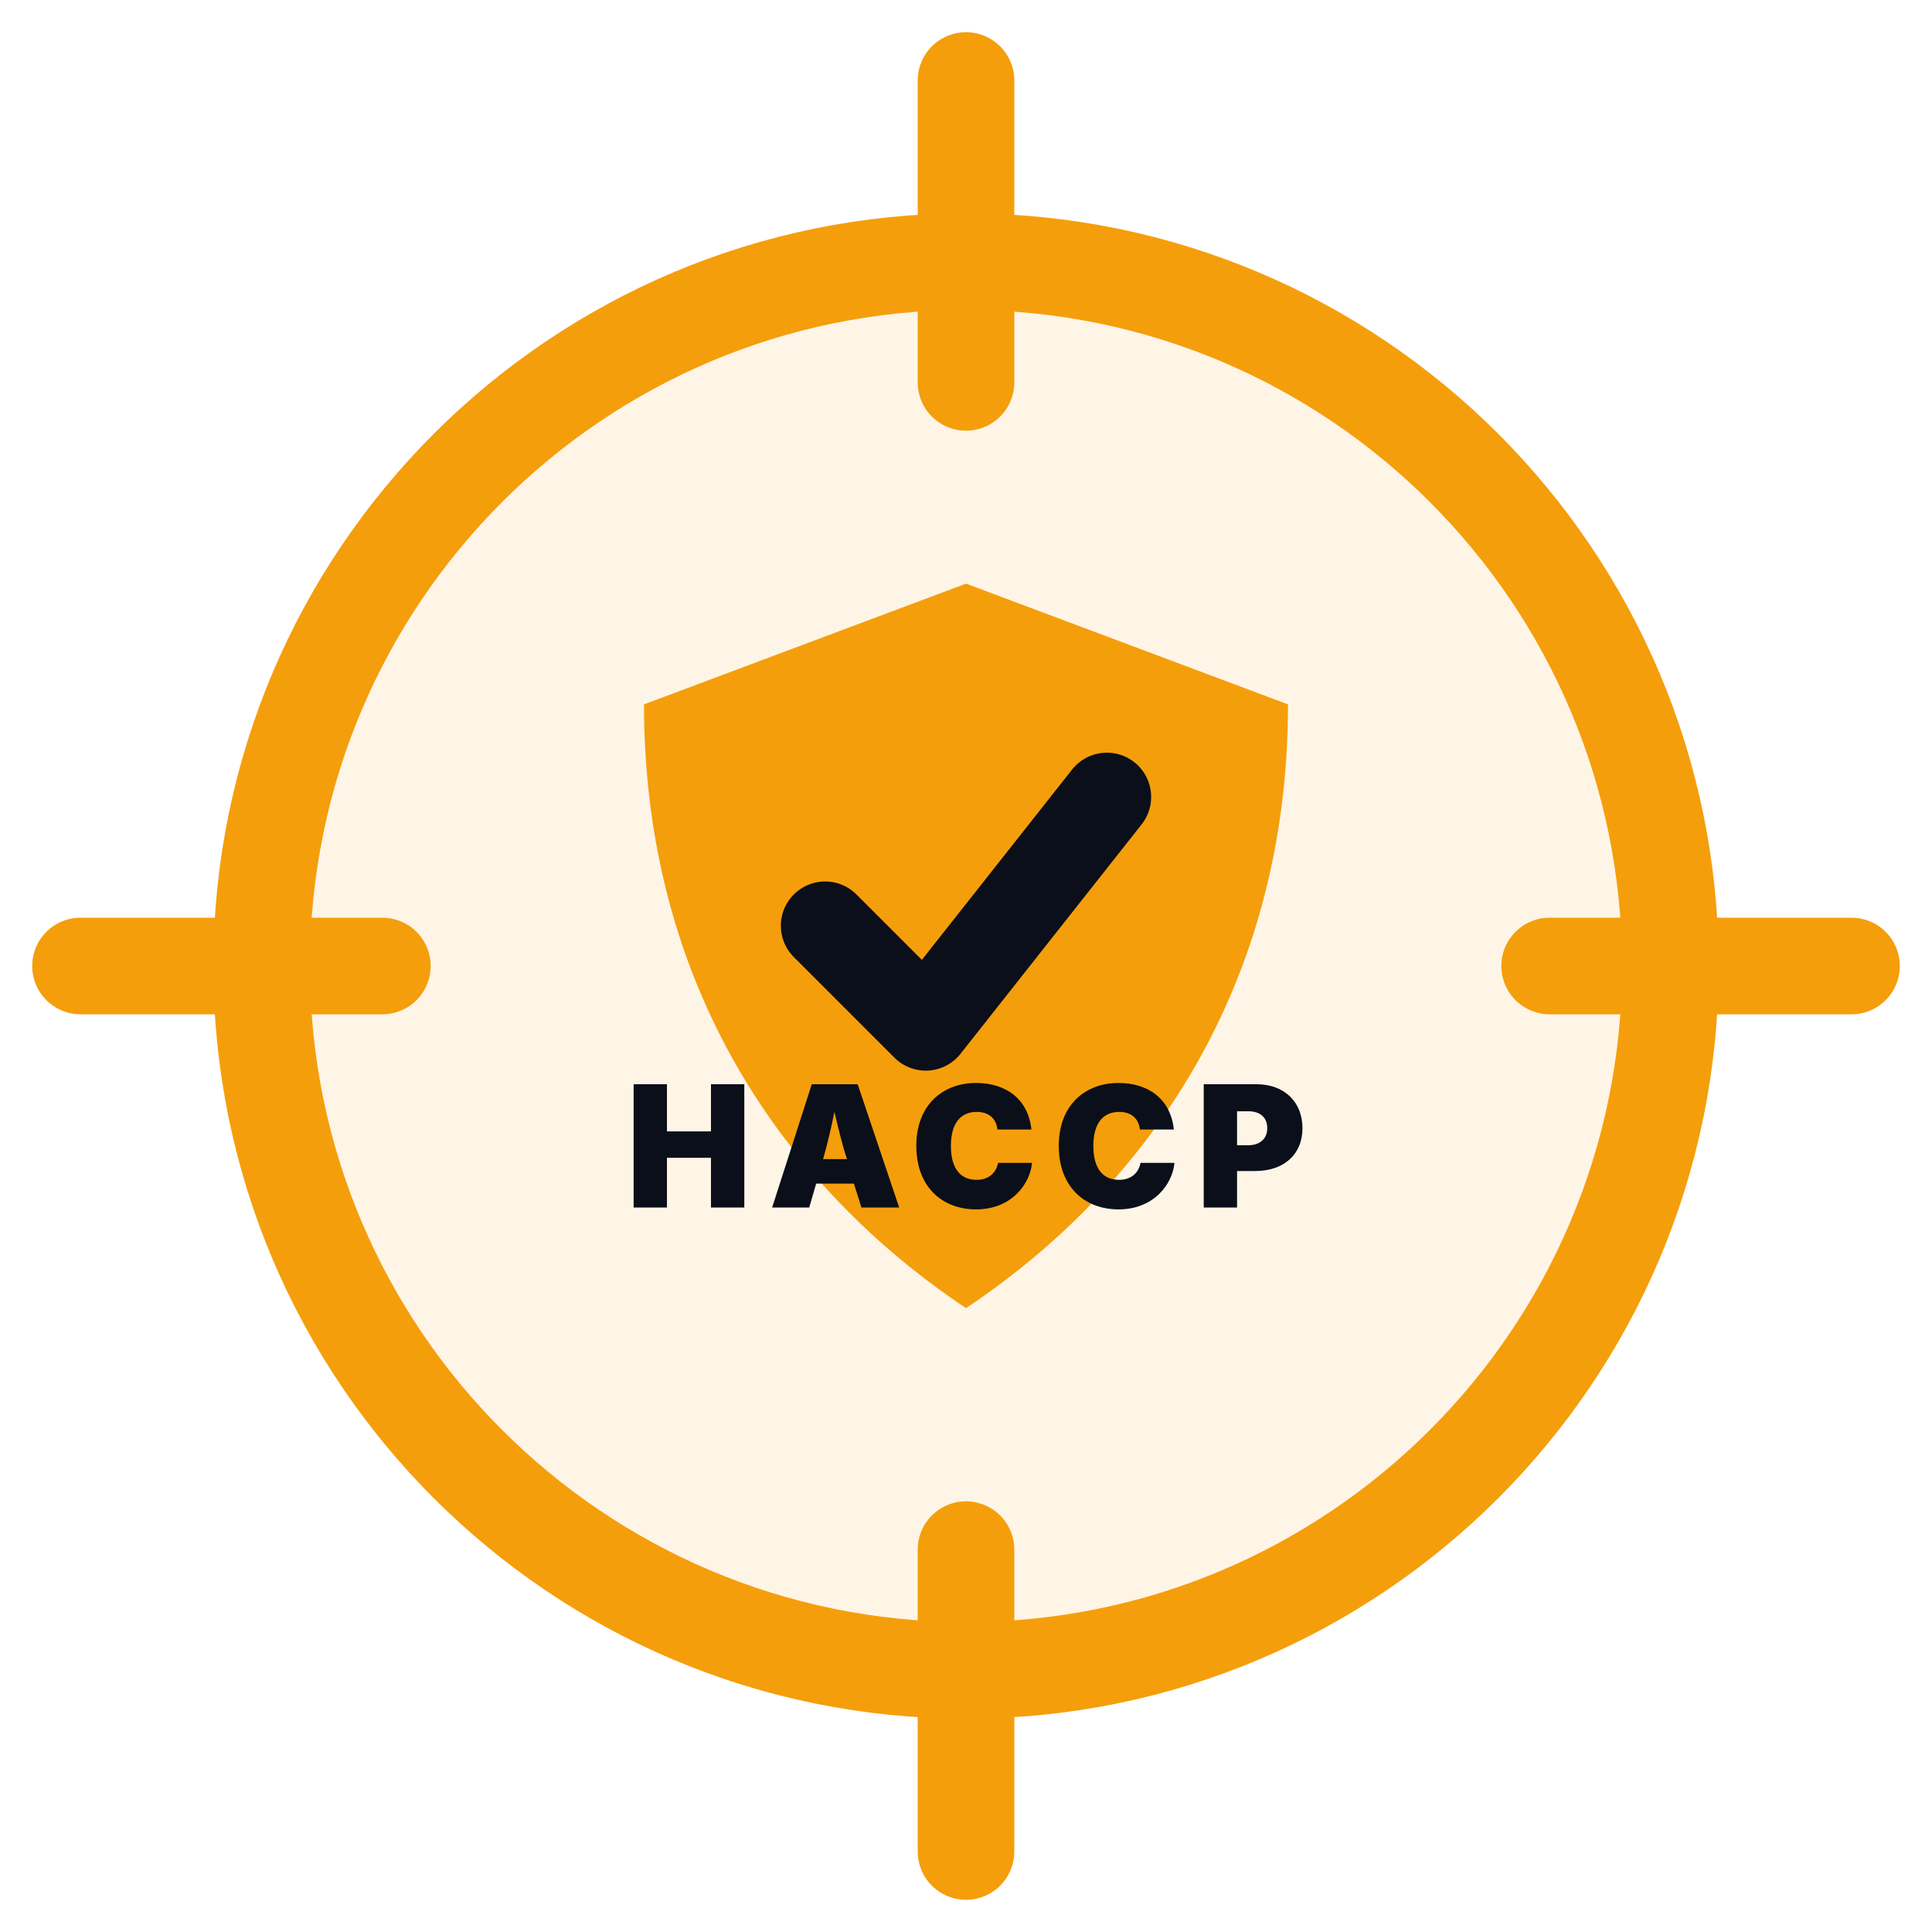
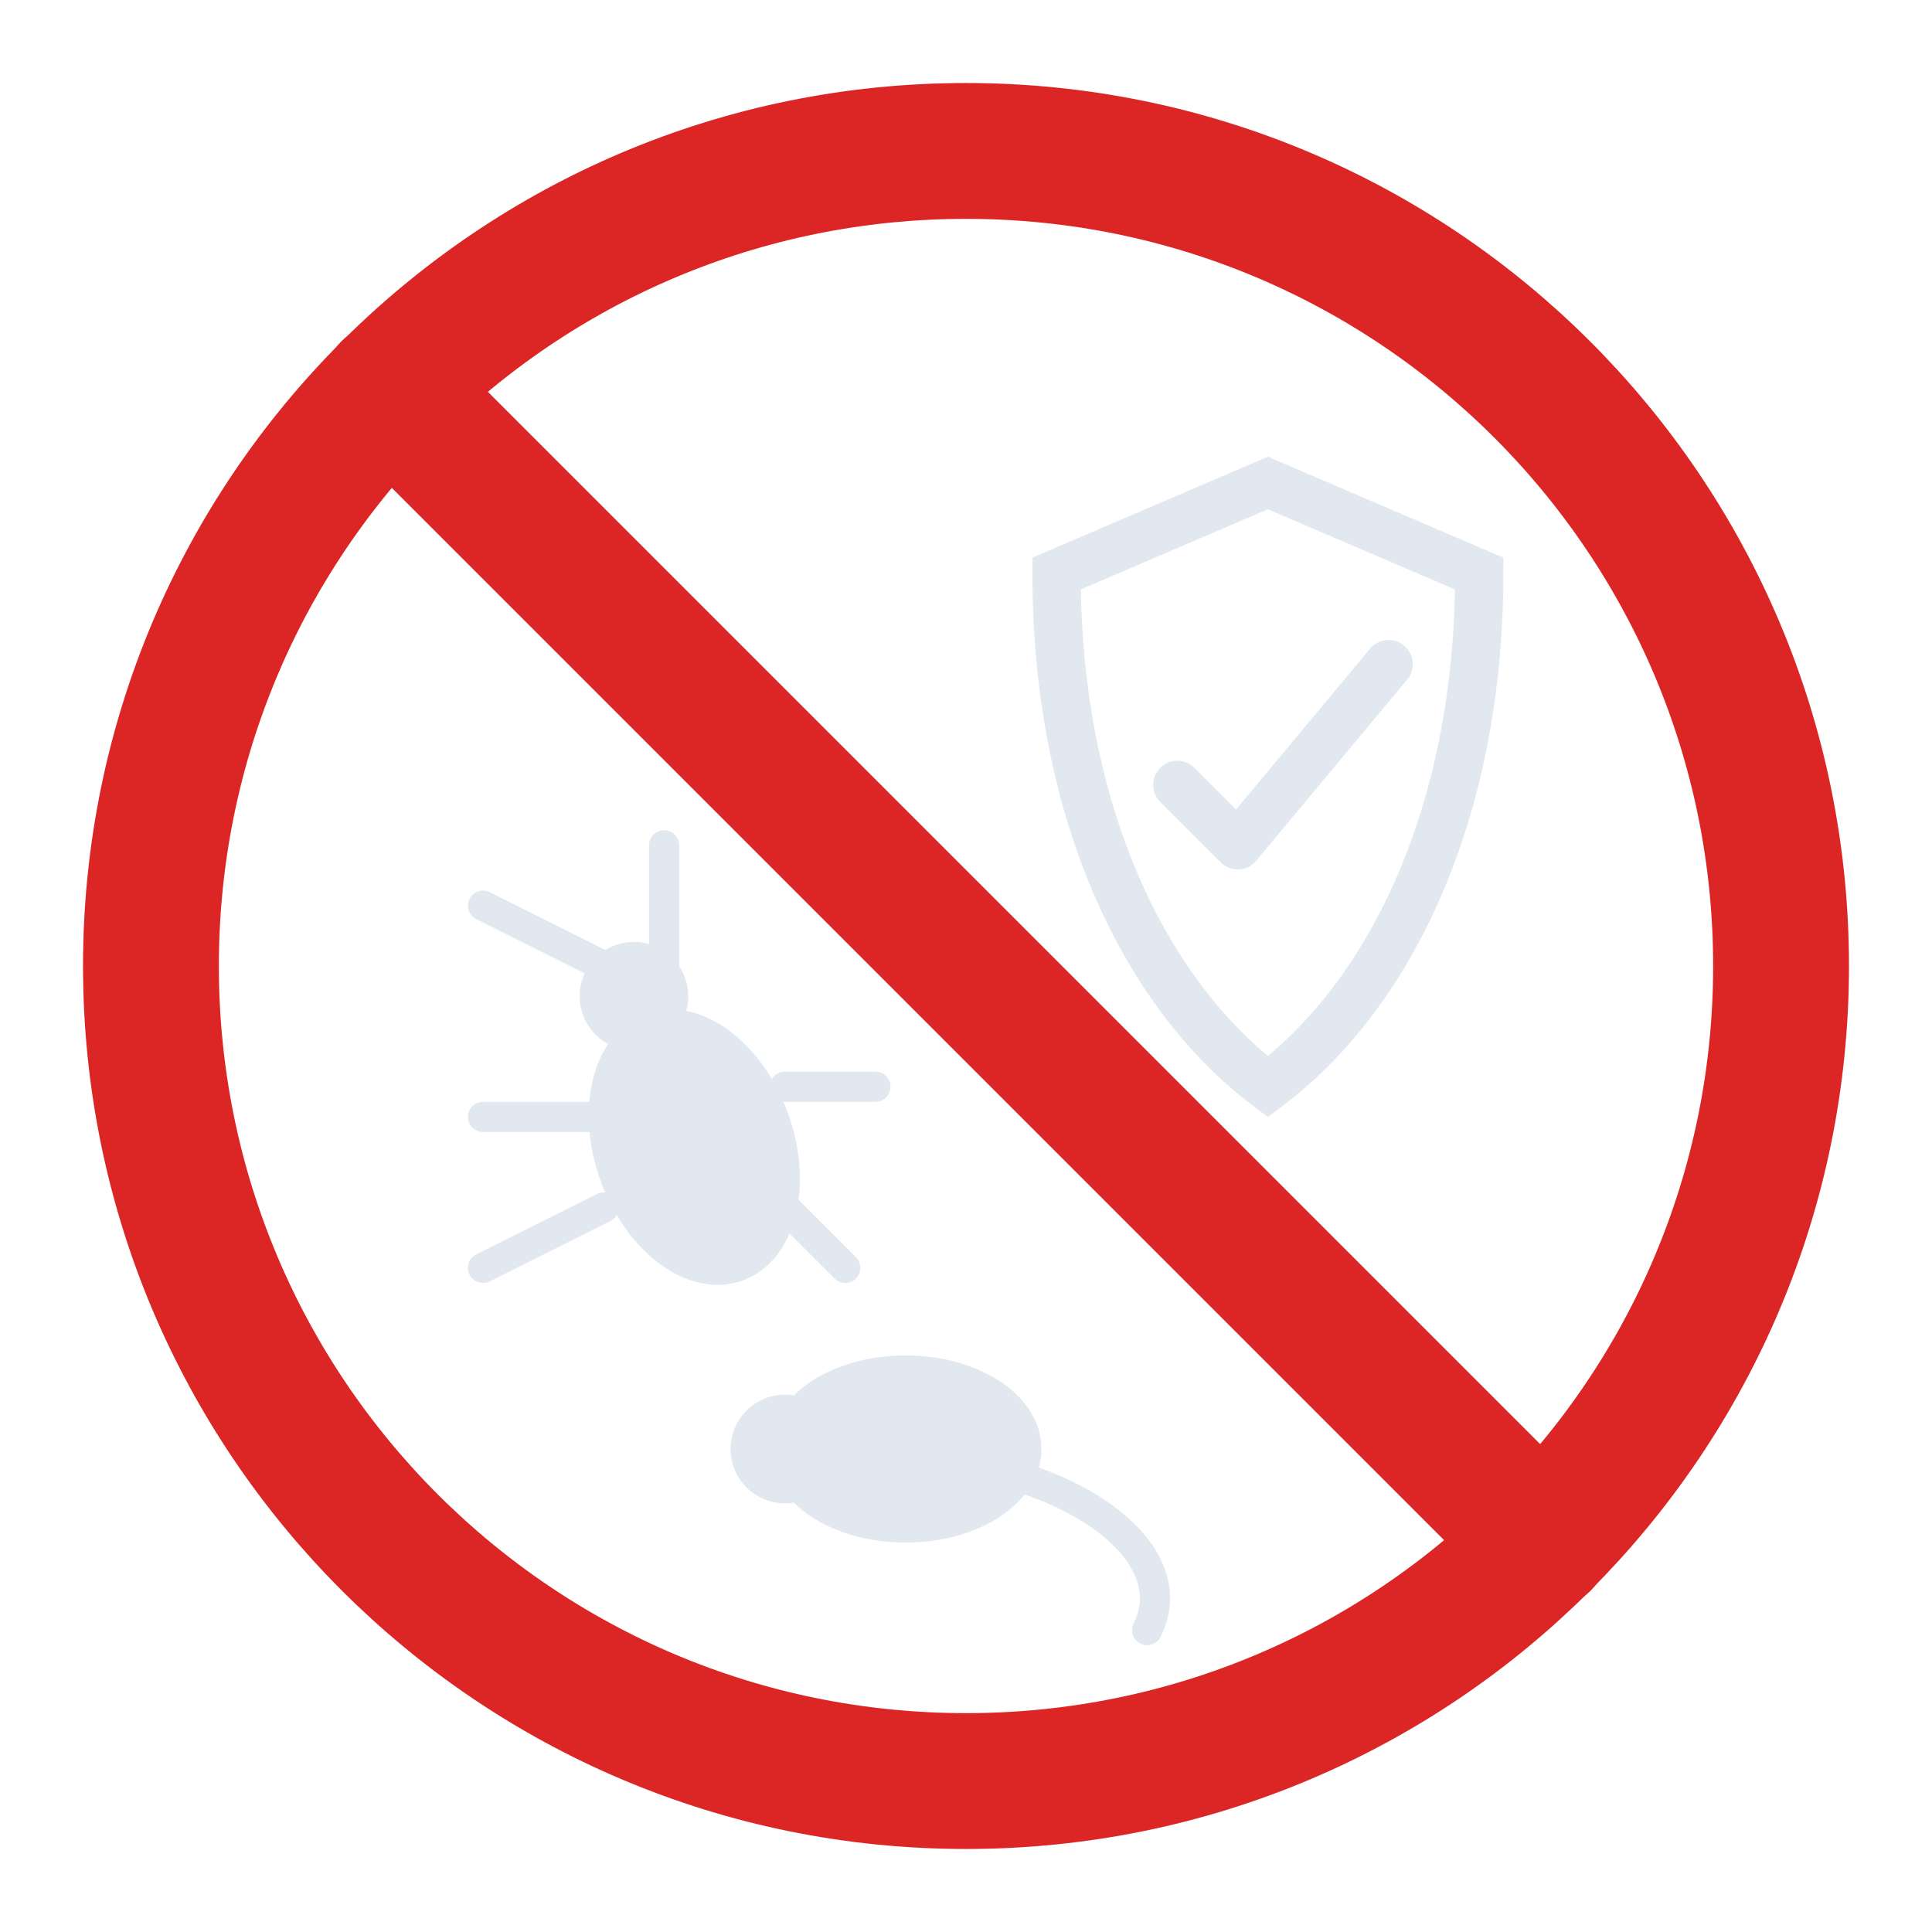
- <svg xmlns="http://www.w3.org/2000/svg" viewBox="0 0 48 48" fill="none" width="48" height="48">
-   <circle cx="24" cy="24" r="17.5" fill="rgba(245, 158, 11, 0.1)" />
-   <circle cx="24" cy="24" r="17.5" stroke="#f59e0b" stroke-width="2.4" />
-   <line x1="24" y1="2" x2="24" y2="9.5" stroke="#f59e0b" stroke-width="2.4" stroke-linecap="round" />
-   <line x1="24" y1="38.5" x2="24" y2="46" stroke="#f59e0b" stroke-width="2.4" stroke-linecap="round" />
-   <line x1="2" y1="24" x2="9.5" y2="24" stroke="#f59e0b" stroke-width="2.4" stroke-linecap="round" />
-   <line x1="38.5" y1="24" x2="46" y2="24" stroke="#f59e0b" stroke-width="2.4" stroke-linecap="round" />
-   <g fill="#f59e0b">
-     <path d="M 24 14.5              L 32 17.5              C 32 24.5 28.5 29.5 24 32.5              C 19.5 29.5 16 24.5 16 17.5              Z" />
-     <path d="M 20.5 23 L 23 25.5 L 27.5 19.8" stroke="#0b0f19" stroke-width="2.2" stroke-linecap="round" stroke-linejoin="round" fill="none" />
-     <text x="24" y="30" font-family="system-ui, -apple-system, sans-serif" font-size="4.2" font-weight="900" fill="#0b0f19" text-anchor="middle" letter-spacing="0.4">HACCP</text>
+ <svg xmlns="http://www.w3.org/2000/svg" viewBox="0 0 64 64" width="64" height="64" fill="none">
+   <circle cx="32" cy="32" r="28" fill="rgba(255, 255, 255, 0.04)" />
+   <circle cx="32" cy="32" r="27" stroke="#dc2626" stroke-width="4.5" />
+   <g fill="#e2e8f0" stroke="#e2e8f0">
+     <path d="M42 16 L49 19 C49 27, 46 33, 42 36 C38 33, 35 27, 35 19 Z" stroke-width="1.6" fill="rgba(255, 255, 255, 0.08)" />
+     <path d="M39 26 L41 28 L46 22" stroke-width="1.6" stroke-linecap="round" stroke-linejoin="round" fill="none" />
+     <ellipse cx="23" cy="38" rx="2.8" ry="4.2" transform="rotate(-20 23 38)" />
+     <circle cx="21" cy="33" r="1.3" />
+     <path d="M20 32 L16 30 M22 32 L22 28" stroke-width="1" stroke-linecap="round" fill="none" />
+     <path d="M20 37 L16 37 M20 40 L16 42" stroke-width="1" stroke-linecap="round" fill="none" />
+     <path d="M26 36 L29 36 M25 39 L28 42" stroke-width="1" stroke-linecap="round" fill="none" />
+     <ellipse cx="30" cy="48" rx="4" ry="2.6" />
+     <circle cx="26" cy="48" r="1.3" />
+     <path d="M34 49 C37 50, 39 52, 38 54" stroke-width="1" stroke-linecap="round" fill="none" />
  </g>
+   <line x1="12.9" y1="12.9" x2="51.1" y2="51.1" stroke="#dc2626" stroke-width="4.5" stroke-linecap="round" />
</svg>
